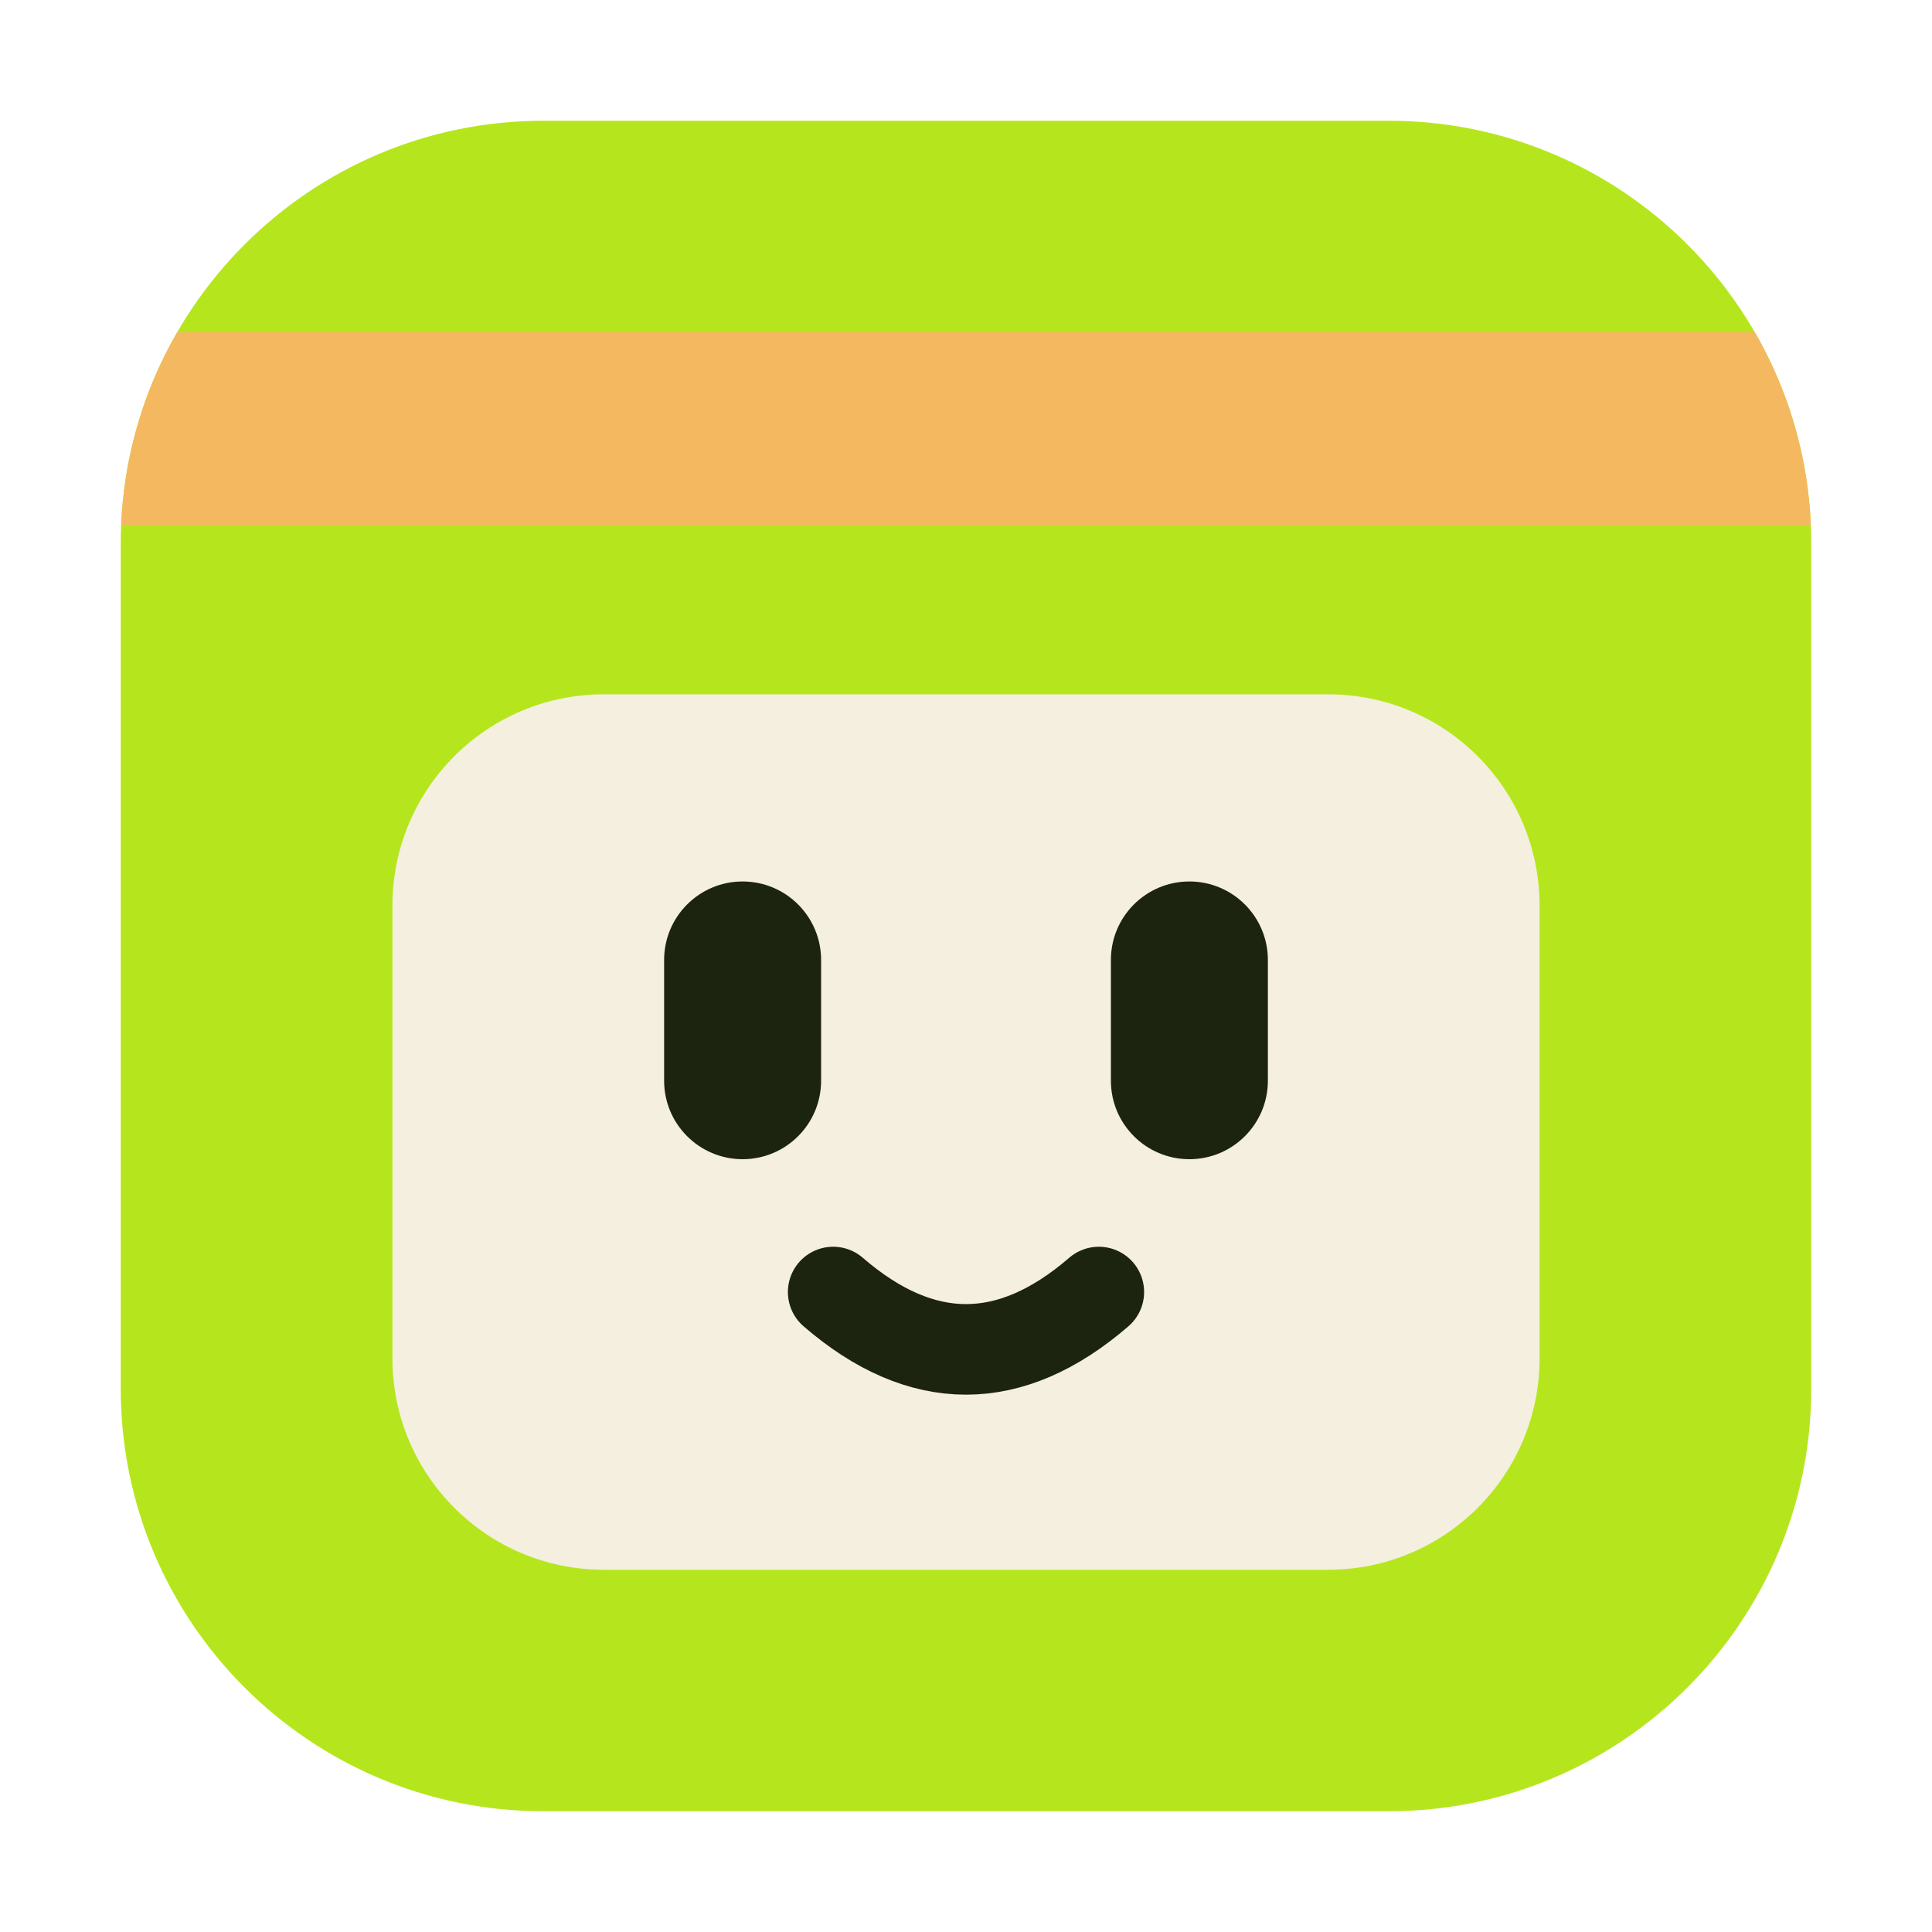
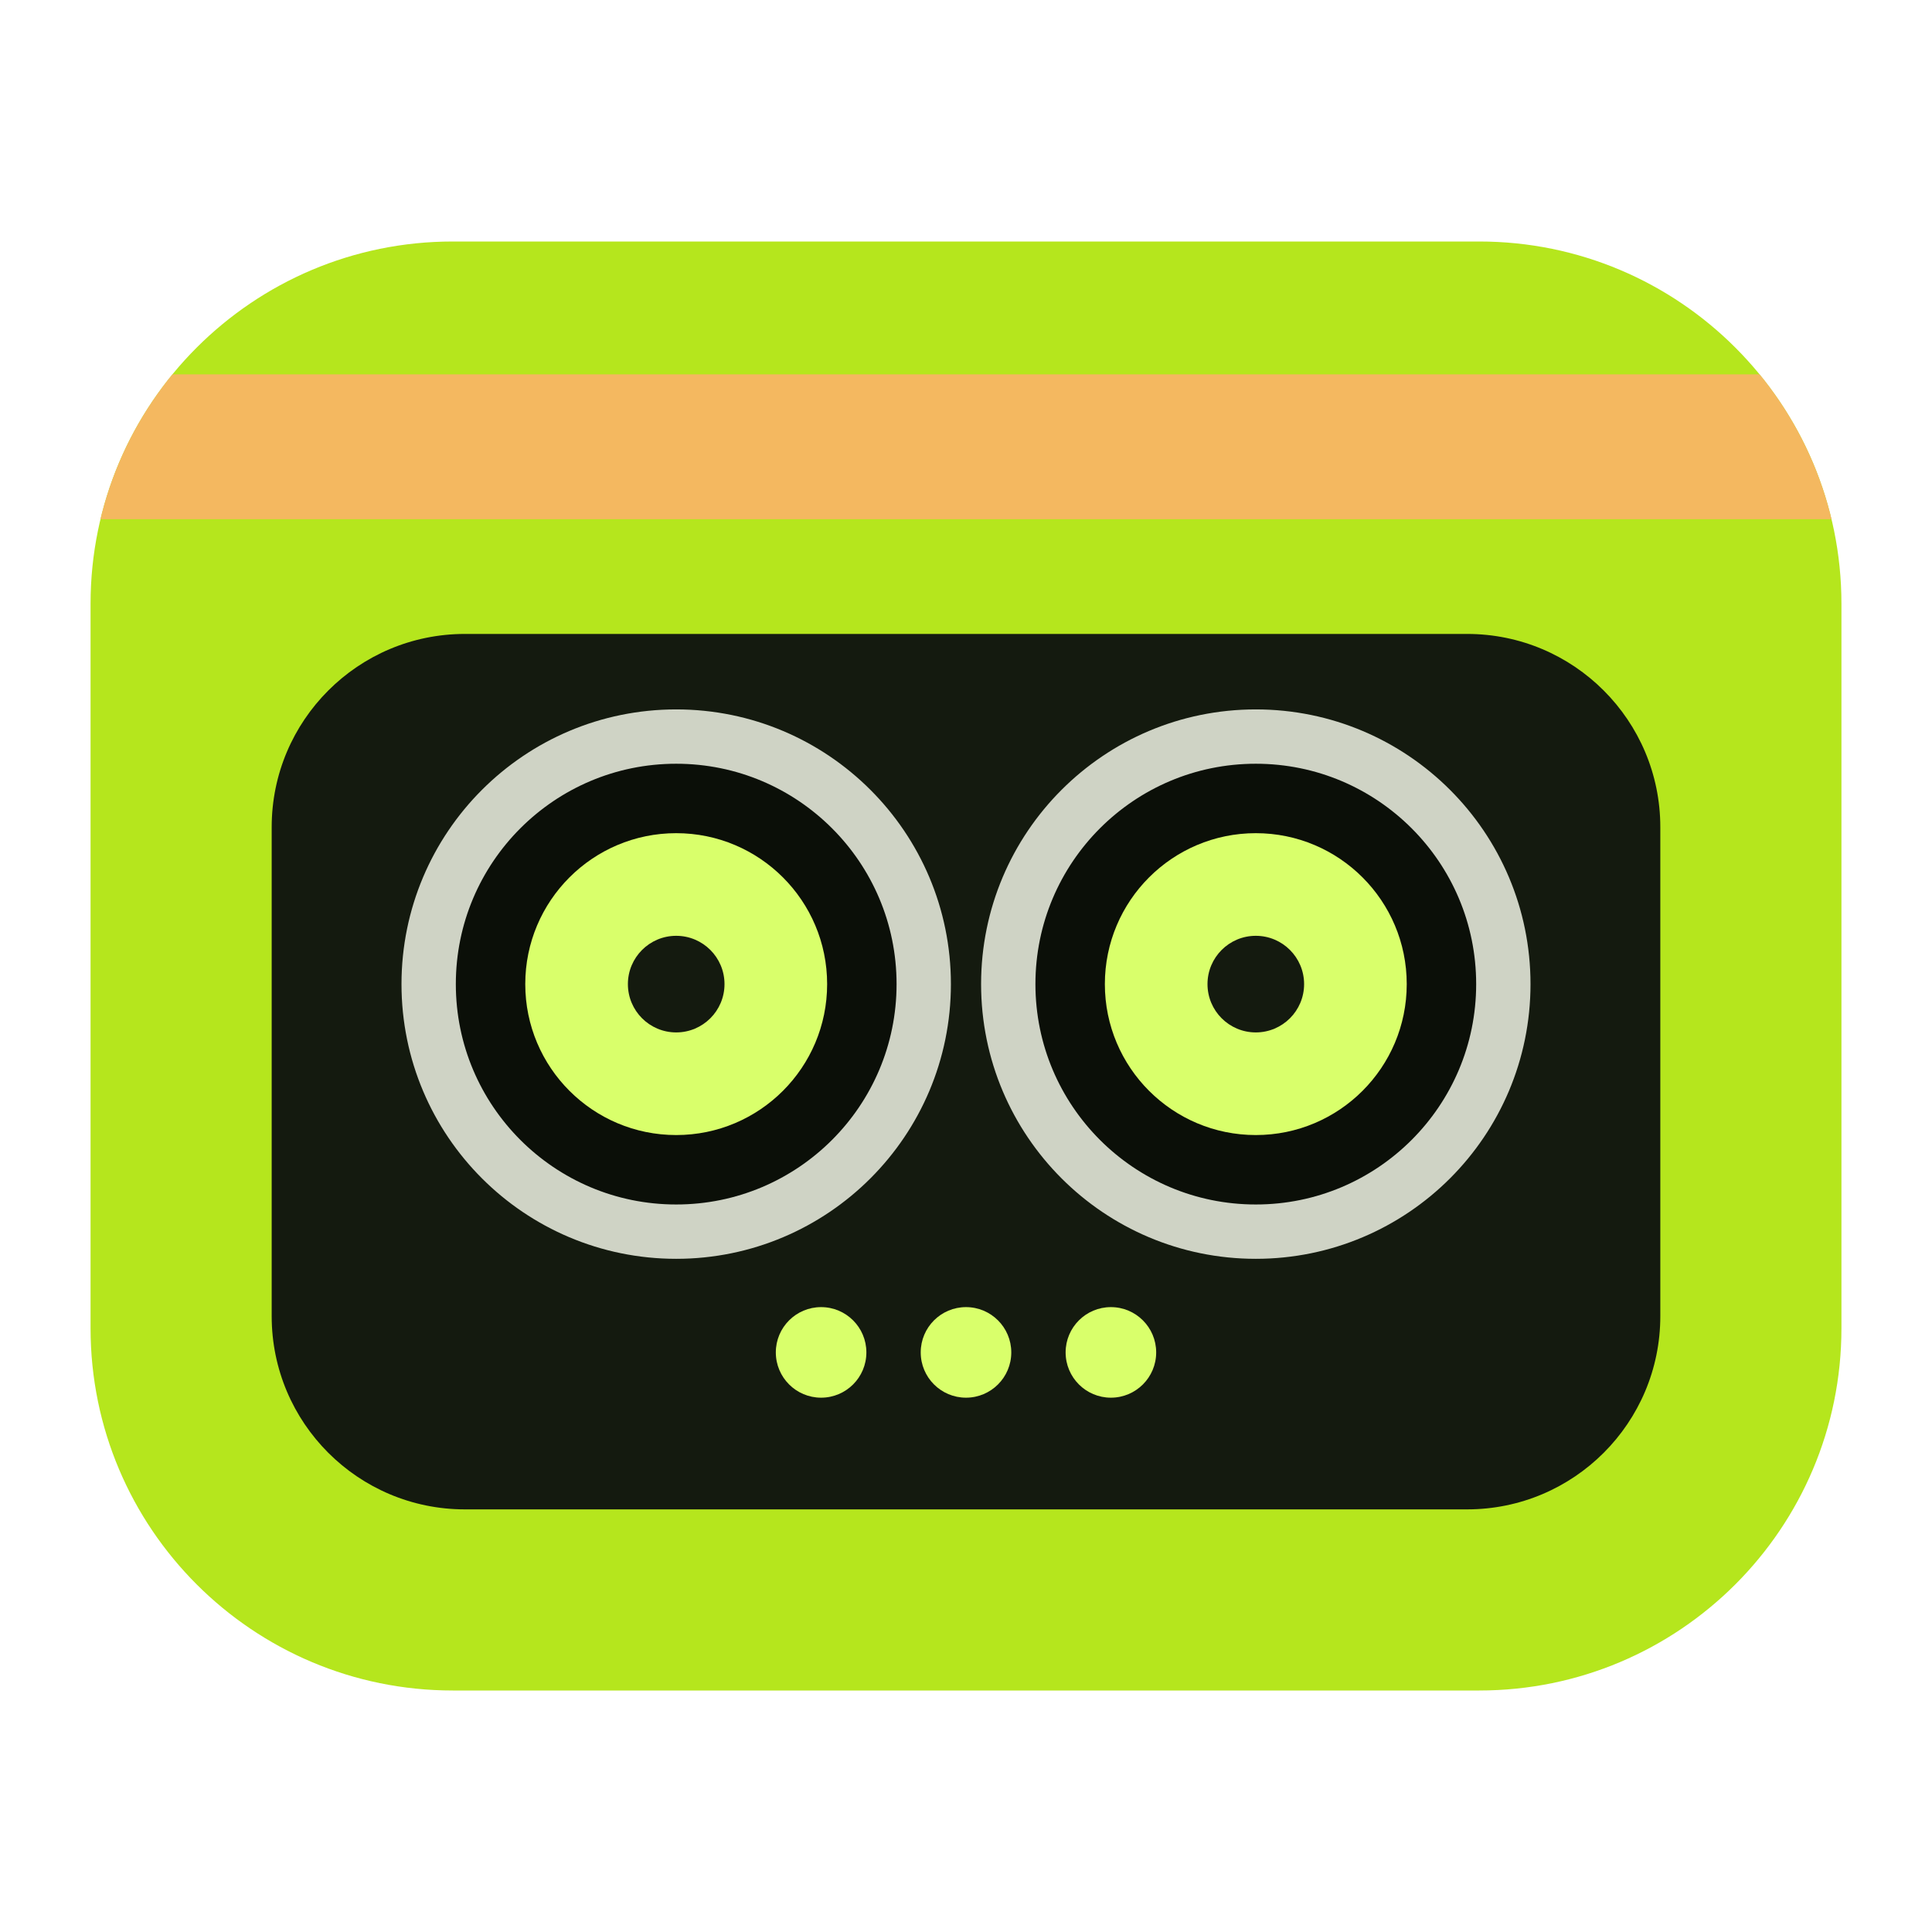
<svg xmlns="http://www.w3.org/2000/svg" viewBox="0 0 32 32">
  <defs>
    <clipPath id="h">
-       <rect x="2" y="2" width="28" height="28" rx="7" />
+       <rect x="1.5" y="4" width="29" height="24" rx="6" />
    </clipPath>
  </defs>
-   <rect x="2" y="2" width="28" height="28" rx="7" fill="#b5e61d" />
-   <rect x="2" y="5.5" width="28" height="3.2" fill="#f4b860" clip-path="url(#h)" />
-   <rect x="6.5" y="11.5" width="19" height="14.5" rx="3.5" fill="#f4efdf" />
-   <rect x="11" y="14.6" width="2.6" height="4.6" rx="1.3" fill="#1c2410" />
-   <rect x="18.4" y="14.6" width="2.6" height="4.6" rx="1.3" fill="#1c2410" />
-   <path d="M13.8 21.4q2.2 1.9 4.4 0" fill="none" stroke="#1c2410" stroke-width="1.5" stroke-linecap="round" />
+   <rect x="1.5" y="4" width="29" height="24" rx="6" fill="#b5e61d" />
+   <rect x="1.5" y="6.2" width="29" height="2.4" fill="#f4b860" clip-path="url(#h)" />
+   <rect x="4.5" y="10.5" width="23" height="14.5" rx="3.2" fill="#141a0f" />
+   <circle cx="11.2" cy="16.3" r="4.1" fill="#0b0f08" stroke="#cfd3c5" stroke-width="0.9" />
+   <circle cx="20.8" cy="16.3" r="4.1" fill="#0b0f08" stroke="#cfd3c5" stroke-width="0.9" />
+   <circle cx="11.2" cy="16.3" r="2.5" fill="#d9ff6b" />
+   <circle cx="20.8" cy="16.3" r="2.5" fill="#d9ff6b" />
+   <circle cx="11.2" cy="16.3" r="0.8" fill="#141a0f" />
+   <circle cx="20.8" cy="16.3" r="0.8" fill="#141a0f" />
+   <circle cx="13.6" cy="22.4" r="0.75" fill="#d9ff6b" />
+   <circle cx="16" cy="22.4" r="0.75" fill="#d9ff6b" />
+   <circle cx="18.4" cy="22.4" r="0.75" fill="#d9ff6b" />
</svg>
